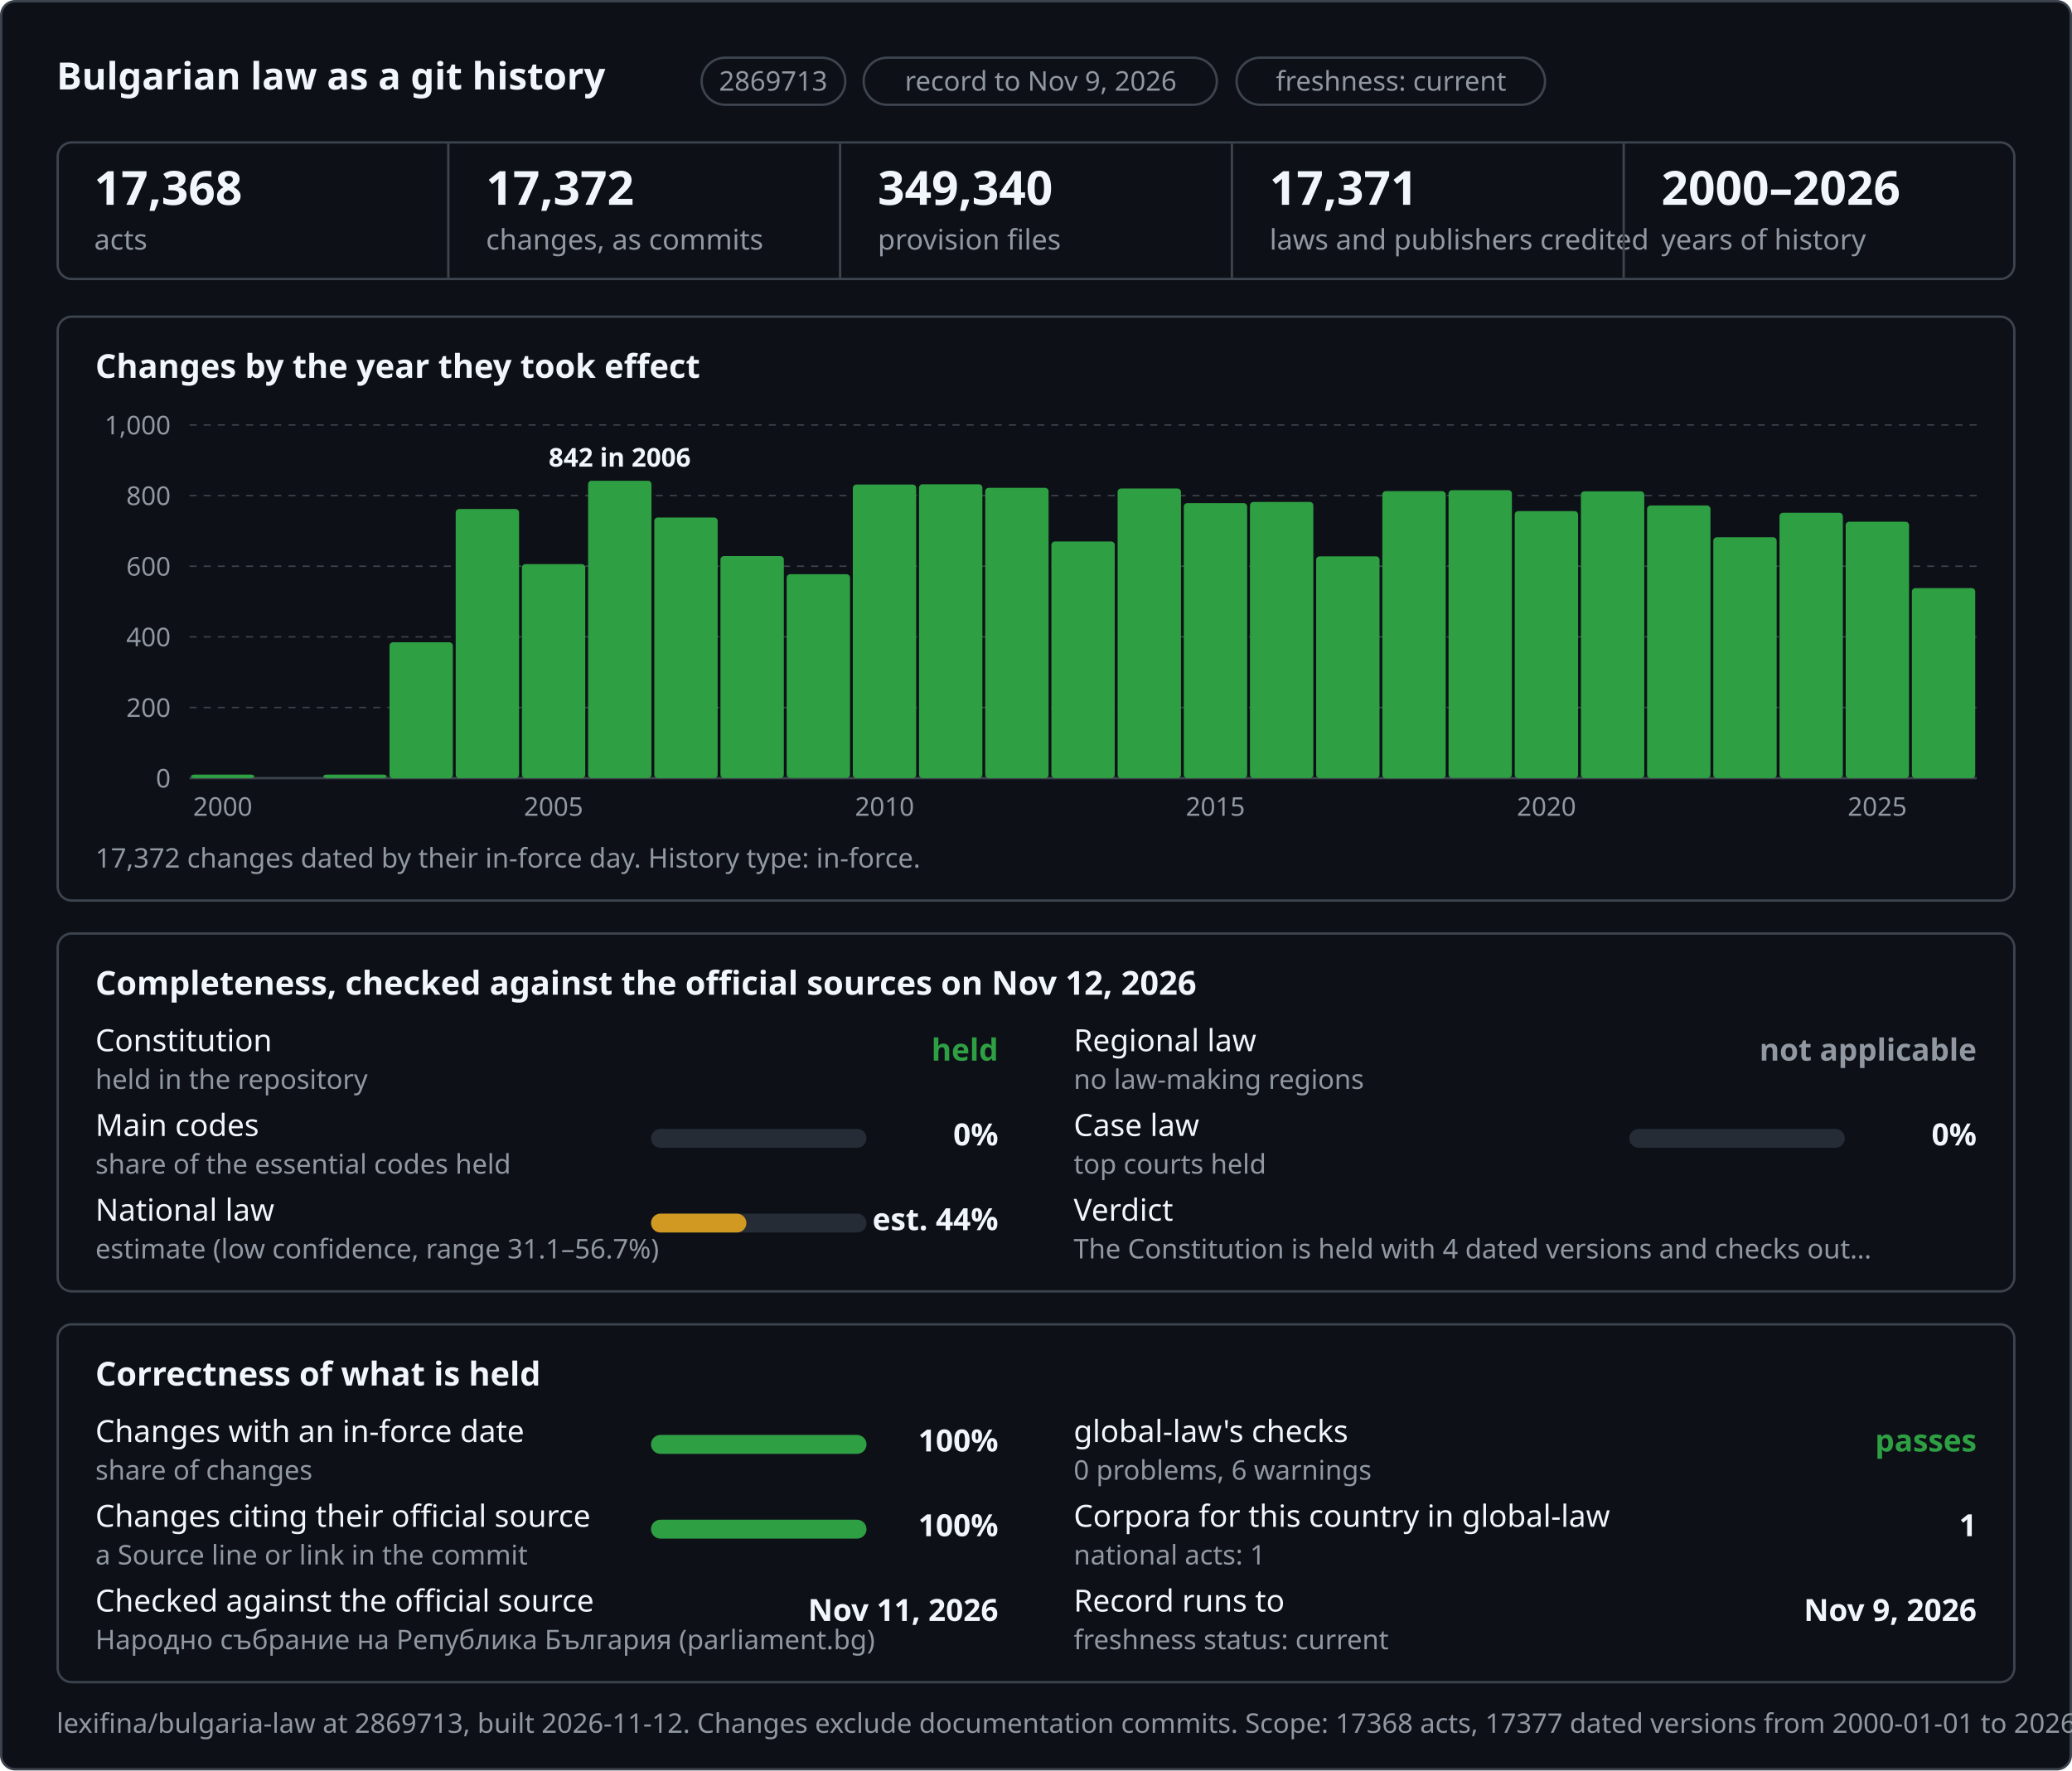
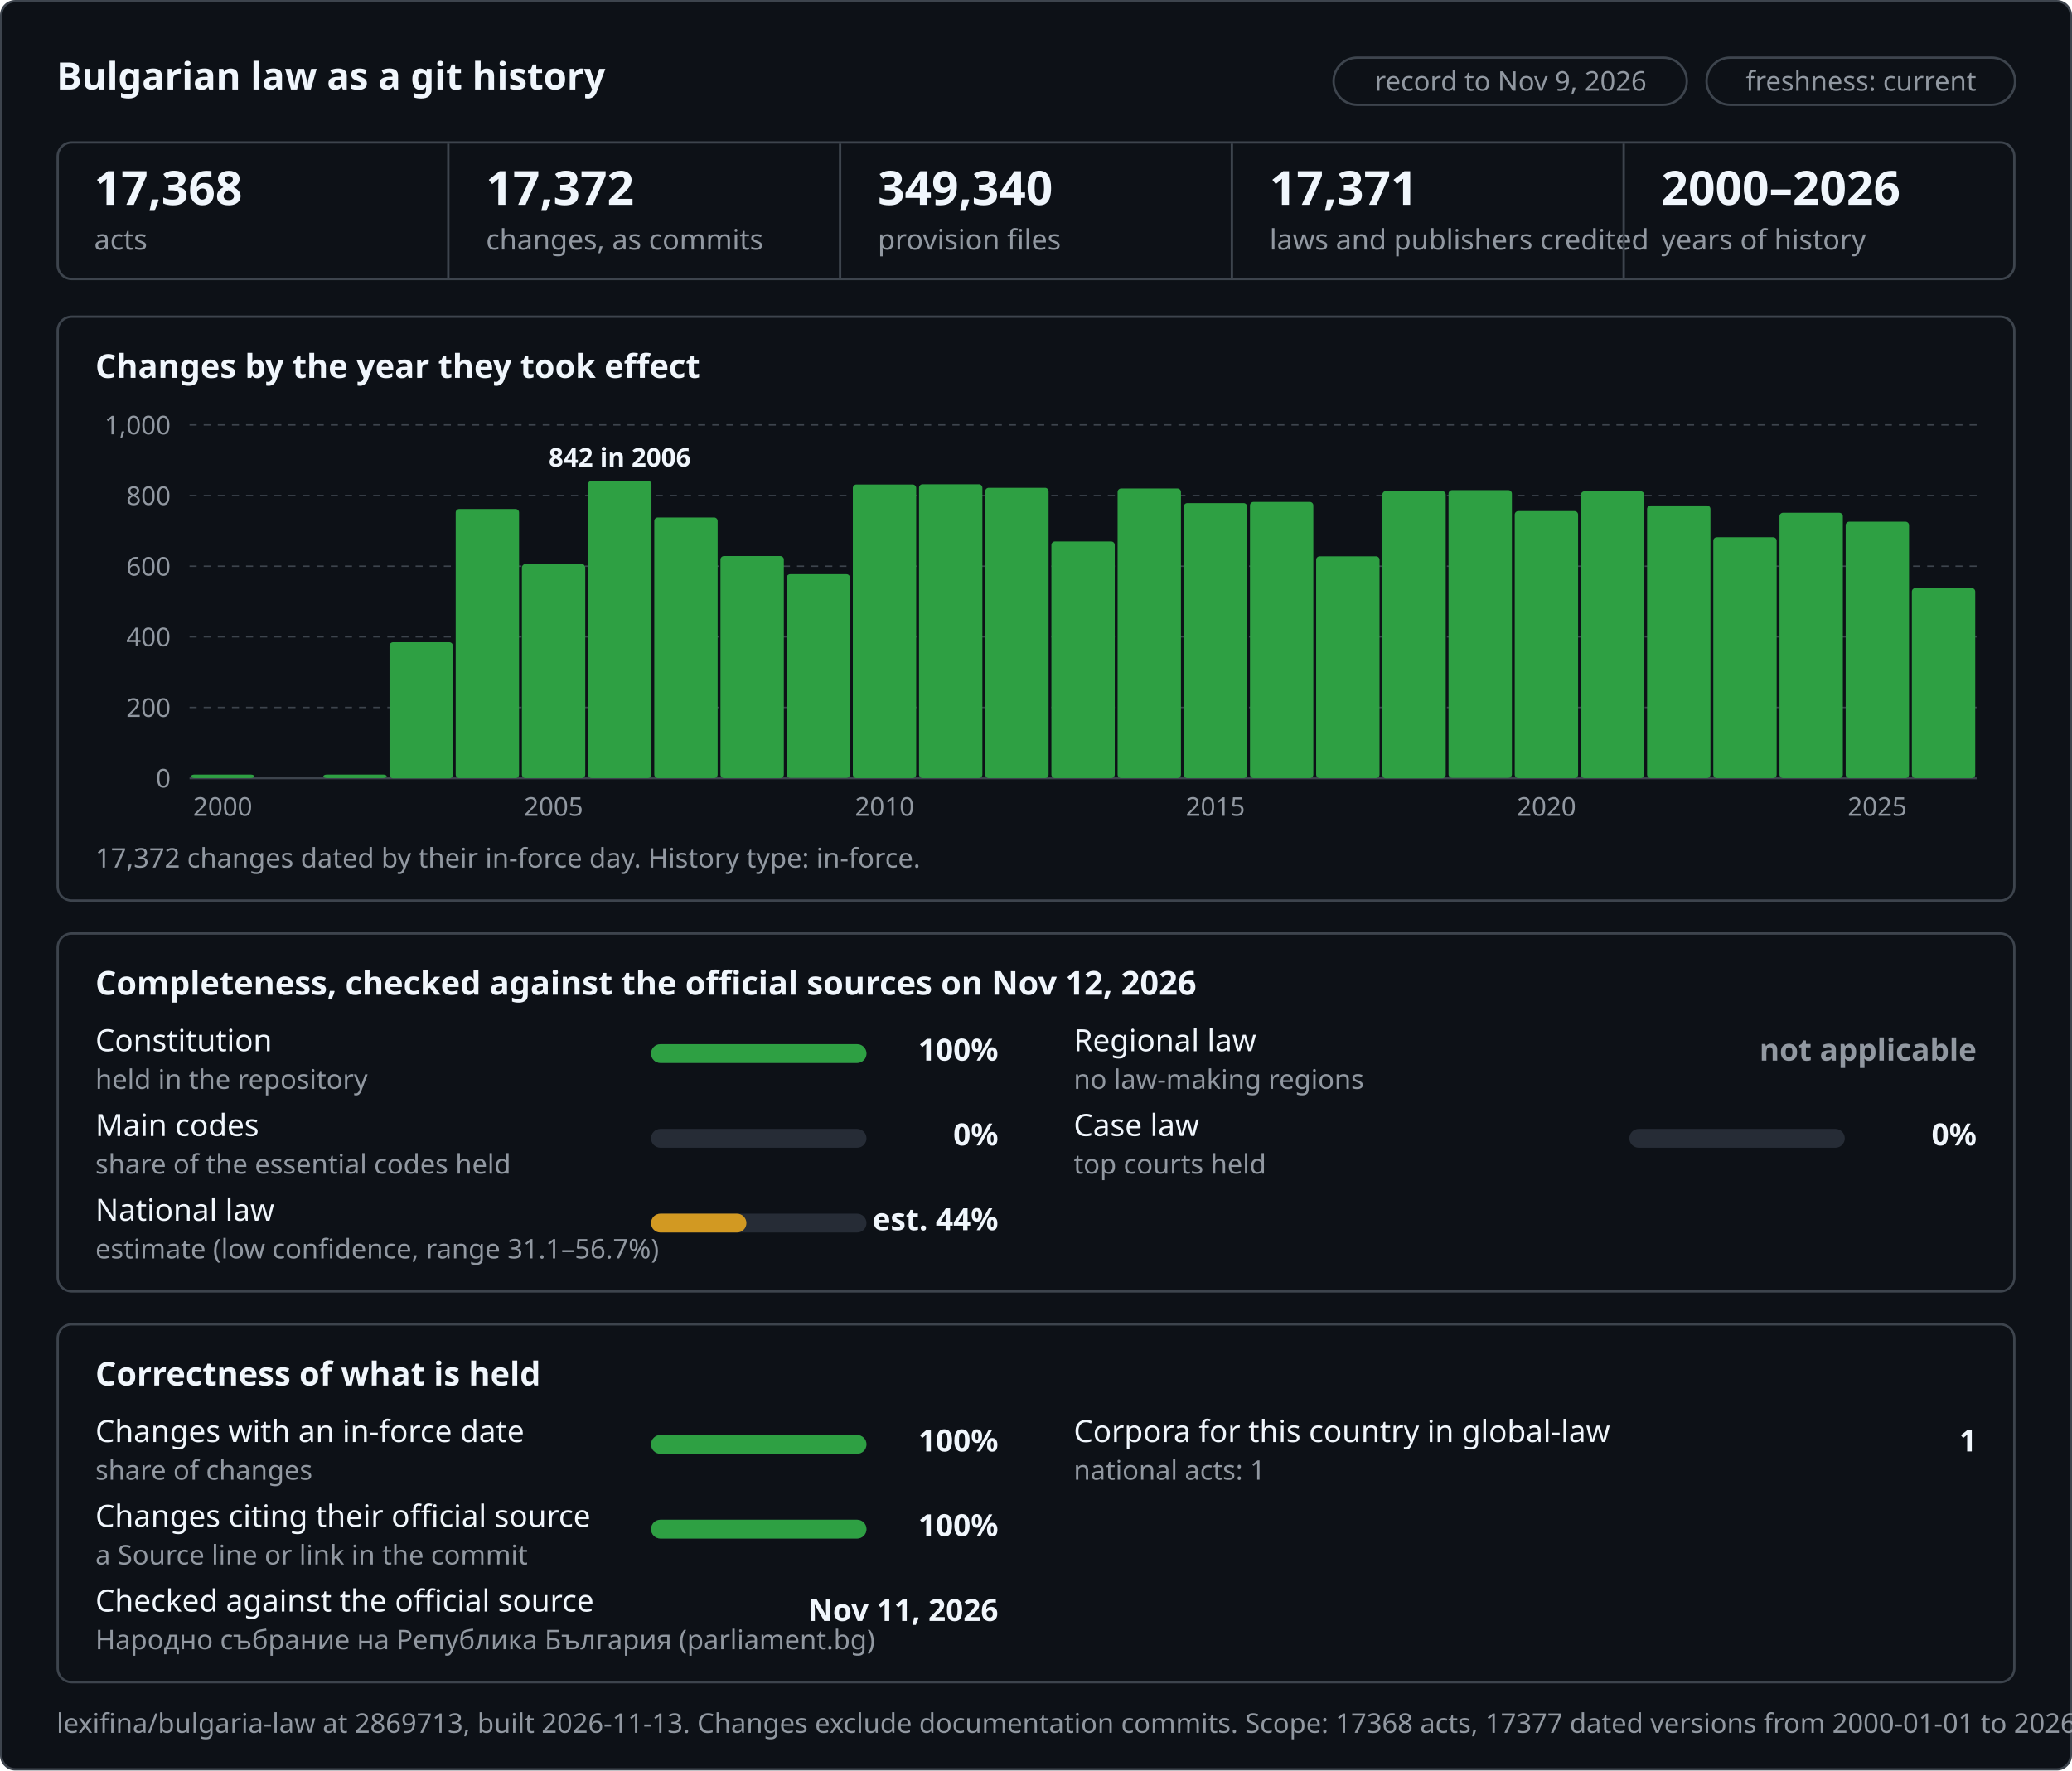
<svg xmlns="http://www.w3.org/2000/svg" width="880" height="752" viewBox="0 0 880 752" font-family="-apple-system,BlinkMacSystemFont,Segoe UI,Noto Sans,Helvetica,Arial,sans-serif">
  <rect x="0.5" y="0.5" width="879" height="751" rx="6" fill="#0d1117" stroke="#3d444d" />
  <text x="24" y="38" font-size="16" font-weight="600" fill="#f0f6fc">Bulgarian law as a git history</text>
-   <rect x="298.0" y="24.5" width="61" height="20" rx="10" fill="none" stroke="#3d444d" />
-   <text x="328.4" y="38.5" font-size="11.5" font-weight="500" text-anchor="middle" fill="#9198a1">2869713</text>
-   <rect x="366.8" y="24.5" width="150" height="20" rx="10" fill="none" stroke="#3d444d" />
-   <text x="442.0" y="38.5" font-size="11.5" font-weight="500" text-anchor="middle" fill="#9198a1">record to Nov 9, 2026</text>
-   <rect x="525.2" y="24.5" width="131" height="20" rx="10" fill="none" stroke="#3d444d" />
-   <text x="590.8" y="38.5" font-size="11.5" font-weight="500" text-anchor="middle" fill="#9198a1">freshness: current</text>
+   <rect x="566.4" y="24.5" width="150" height="20" rx="10" fill="none" stroke="#3d444d" />
+   <text x="641.6" y="38.5" font-size="11.5" font-weight="500" text-anchor="middle" fill="#9198a1">record to Nov 9, 2026</text>
+   <rect x="724.8" y="24.5" width="131" height="20" rx="10" fill="none" stroke="#3d444d" />
+   <text x="790.4" y="38.5" font-size="11.5" font-weight="500" text-anchor="middle" fill="#9198a1">freshness: current</text>
  <rect x="24.5" y="60.5" width="831" height="58" rx="6" fill="#0d1117" stroke="#3d444d" />
  <text x="40.0" y="87" font-size="20" font-weight="600" fill="#f0f6fc">17,368</text>
  <text x="40.0" y="106" font-size="12" fill="#9198a1">acts</text>
  <line x1="190.4" y1="61" x2="190.4" y2="118" stroke="#3d444d" />
  <text x="206.4" y="87" font-size="20" font-weight="600" fill="#f0f6fc">17,372</text>
  <text x="206.4" y="106" font-size="12" fill="#9198a1">changes, as commits</text>
  <line x1="356.8" y1="61" x2="356.8" y2="118" stroke="#3d444d" />
  <text x="372.8" y="87" font-size="20" font-weight="600" fill="#f0f6fc">349,340</text>
  <text x="372.8" y="106" font-size="12" fill="#9198a1">provision files</text>
  <line x1="523.2" y1="61" x2="523.2" y2="118" stroke="#3d444d" />
  <text x="539.2" y="87" font-size="20" font-weight="600" fill="#f0f6fc">17,371</text>
  <text x="539.2" y="106" font-size="12" fill="#9198a1">laws and publishers credited</text>
  <line x1="689.6" y1="61" x2="689.6" y2="118" stroke="#3d444d" />
  <text x="705.6" y="87" font-size="20" font-weight="600" fill="#f0f6fc">2000–2026</text>
  <text x="705.6" y="106" font-size="12" fill="#9198a1">years of history</text>
  <rect x="24.5" y="134.5" width="831" height="248" rx="6" fill="#0d1117" stroke="#3d444d" />
  <text x="40.5" y="160.5" font-size="14" font-weight="600" fill="#f0f6fc">Changes by the year they took effect</text>
  <line x1="80.5" y1="330.5" x2="839.5" y2="330.5" stroke="#3d444d" stroke-width="1" />
  <text x="72.5" y="334.5" font-size="11" text-anchor="end" fill="#9198a1">0</text>
  <line x1="80.5" y1="300.5" x2="839.5" y2="300.5" stroke="#3d444d" stroke-width="0.6" stroke-dasharray="3 3" />
  <text x="72.5" y="304.5" font-size="11" text-anchor="end" fill="#9198a1">200</text>
  <line x1="80.5" y1="270.5" x2="839.5" y2="270.5" stroke="#3d444d" stroke-width="0.6" stroke-dasharray="3 3" />
  <text x="72.5" y="274.5" font-size="11" text-anchor="end" fill="#9198a1">400</text>
  <line x1="80.5" y1="240.5" x2="839.5" y2="240.5" stroke="#3d444d" stroke-width="0.6" stroke-dasharray="3 3" />
  <text x="72.5" y="244.5" font-size="11" text-anchor="end" fill="#9198a1">600</text>
  <line x1="80.5" y1="210.5" x2="839.5" y2="210.5" stroke="#3d444d" stroke-width="0.6" stroke-dasharray="3 3" />
  <text x="72.5" y="214.5" font-size="11" text-anchor="end" fill="#9198a1">800</text>
  <line x1="80.5" y1="180.5" x2="839.5" y2="180.5" stroke="#3d444d" stroke-width="0.6" stroke-dasharray="3 3" />
  <text x="72.5" y="184.5" font-size="11" text-anchor="end" fill="#9198a1">1,000</text>
  <rect x="81.10" y="329.0" width="26.91" height="1.5" rx="1.5" fill="#2ea043" />
  <text x="94.6" y="346.5" font-size="11" text-anchor="middle" fill="#9198a1">2000</text>
  <rect x="137.32" y="329.0" width="26.91" height="1.5" rx="1.5" fill="#2ea043" />
  <rect x="165.43" y="272.8" width="26.91" height="57.8" rx="1.5" fill="#2ea043" />
  <rect x="193.54" y="216.2" width="26.91" height="114.3" rx="1.5" fill="#2ea043" />
  <rect x="221.66" y="239.6" width="26.91" height="90.9" rx="1.5" fill="#2ea043" />
  <text x="235.1" y="346.5" font-size="11" text-anchor="middle" fill="#9198a1">2005</text>
  <rect x="249.77" y="204.2" width="26.91" height="126.3" rx="1.5" fill="#2ea043" />
  <text x="263.2" y="198.2" font-size="11" font-weight="600" text-anchor="middle" fill="#f0f6fc">842 in 2006</text>
  <rect x="277.88" y="219.8" width="26.91" height="110.7" rx="1.5" fill="#2ea043" />
  <rect x="305.99" y="236.2" width="26.91" height="94.3" rx="1.5" fill="#2ea043" />
  <rect x="334.10" y="243.9" width="26.91" height="86.5" rx="1.5" fill="#2ea043" />
  <rect x="362.21" y="205.8" width="26.91" height="124.7" rx="1.5" fill="#2ea043" />
  <text x="375.7" y="346.5" font-size="11" text-anchor="middle" fill="#9198a1">2010</text>
  <rect x="390.32" y="205.7" width="26.91" height="124.8" rx="1.5" fill="#2ea043" />
  <rect x="418.43" y="207.2" width="26.91" height="123.3" rx="1.5" fill="#2ea043" />
  <rect x="446.54" y="230.0" width="26.91" height="100.5" rx="1.5" fill="#2ea043" />
  <rect x="474.66" y="207.5" width="26.91" height="123.0" rx="1.5" fill="#2ea043" />
  <rect x="502.77" y="213.7" width="26.91" height="116.8" rx="1.5" fill="#2ea043" />
  <text x="516.2" y="346.5" font-size="11" text-anchor="middle" fill="#9198a1">2015</text>
  <rect x="530.88" y="213.2" width="26.91" height="117.3" rx="1.5" fill="#2ea043" />
  <rect x="558.99" y="236.3" width="26.91" height="94.2" rx="1.5" fill="#2ea043" />
  <rect x="587.10" y="208.6" width="26.91" height="122.0" rx="1.5" fill="#2ea043" />
  <rect x="615.21" y="208.2" width="26.91" height="122.2" rx="1.5" fill="#2ea043" />
  <rect x="643.32" y="217.1" width="26.91" height="113.4" rx="1.5" fill="#2ea043" />
  <text x="656.8" y="346.5" font-size="11" text-anchor="middle" fill="#9198a1">2020</text>
  <rect x="671.43" y="208.7" width="26.91" height="121.8" rx="1.5" fill="#2ea043" />
  <rect x="699.54" y="214.7" width="26.91" height="115.8" rx="1.5" fill="#2ea043" />
  <rect x="727.66" y="228.2" width="26.91" height="102.3" rx="1.5" fill="#2ea043" />
  <rect x="755.77" y="217.8" width="26.91" height="112.7" rx="1.5" fill="#2ea043" />
  <rect x="783.88" y="221.6" width="26.91" height="108.9" rx="1.5" fill="#2ea043" />
  <text x="797.3" y="346.5" font-size="11" text-anchor="middle" fill="#9198a1">2025</text>
  <rect x="811.99" y="249.8" width="26.91" height="80.7" rx="1.5" fill="#2ea043" />
  <text x="40.5" y="368.5" font-size="11.5" fill="#9198a1">17,372 changes dated by their in-force day. History type: in-force.</text>
  <rect x="24.5" y="396.5" width="831" height="152" rx="6" fill="#0d1117" stroke="#3d444d" />
  <text x="40.5" y="422.5" font-size="14" font-weight="600" fill="#f0f6fc">Completeness, checked against the official sources on Nov 12, 2026</text>
  <text x="40.5" y="446.5" font-size="13" fill="#f0f6fc">Constitution</text>
  <text x="40.5" y="462.5" font-size="11.5" fill="#9198a1">held in the repository</text>
-   <text x="424.0" y="450.5" font-size="13" font-weight="600" text-anchor="end" fill="#2ea043">held</text>
+   <g>
+     <rect x="276.5" y="443.5" width="91.5" height="8" rx="4" fill="#262c36" />
+     <rect x="276.5" y="443.5" width="91.5" height="8" rx="4" fill="#2ea043" />
+   </g>
+   <text x="424.0" y="450.5" font-size="13" font-weight="600" text-anchor="end" fill="#f0f6fc">100%</text>
  <text x="40.5" y="482.5" font-size="13" fill="#f0f6fc">Main codes</text>
  <text x="40.5" y="498.5" font-size="11.5" fill="#9198a1">share of the essential codes held</text>
  <g>
    <rect x="276.5" y="479.5" width="91.5" height="8" rx="4" fill="#262c36" />
  </g>
  <text x="424.0" y="486.5" font-size="13" font-weight="600" text-anchor="end" fill="#f0f6fc">0%</text>
  <text x="40.5" y="518.5" font-size="13" fill="#f0f6fc">National law</text>
  <text x="40.5" y="534.5" font-size="11.5" fill="#9198a1">estimate (low confidence, range 31.1–56.7%)</text>
  <g>
    <rect x="276.5" y="515.5" width="91.5" height="8" rx="4" fill="#262c36" />
    <rect x="276.5" y="515.5" width="40.5" height="8" rx="4" fill="#d29922" />
  </g>
  <text x="424.0" y="522.5" font-size="13" font-weight="600" text-anchor="end" fill="#f0f6fc">est. 44%</text>
  <text x="456.0" y="446.5" font-size="13" fill="#f0f6fc">Regional law</text>
  <text x="456.0" y="462.5" font-size="11.5" fill="#9198a1">no law-making regions</text>
  <text x="839.5" y="450.5" font-size="13" font-weight="600" text-anchor="end" fill="#9198a1">not applicable</text>
  <text x="456.0" y="482.5" font-size="13" fill="#f0f6fc">Case law</text>
  <text x="456.0" y="498.5" font-size="11.5" fill="#9198a1">top courts held</text>
  <g>
    <rect x="692.0" y="479.5" width="91.5" height="8" rx="4" fill="#262c36" />
  </g>
  <text x="839.5" y="486.5" font-size="13" font-weight="600" text-anchor="end" fill="#f0f6fc">0%</text>
-   <text x="456.0" y="518.5" font-size="13" fill="#f0f6fc">Verdict</text>
-   <text x="456.0" y="534.5" font-size="11.5" fill="#9198a1">The Constitution is held with 4 dated versions and checks out…</text>
-   <text x="839.5" y="522.5" font-size="13" font-weight="600" text-anchor="end" fill="#9198a1" />
  <rect x="24.5" y="562.5" width="831" height="152" rx="6" fill="#0d1117" stroke="#3d444d" />
  <text x="40.5" y="588.5" font-size="14" font-weight="600" fill="#f0f6fc">Correctness of what is held</text>
  <text x="40.5" y="612.5" font-size="13" fill="#f0f6fc">Changes with an in-force date</text>
  <text x="40.5" y="628.5" font-size="11.5" fill="#9198a1">share of changes</text>
  <g>
    <rect x="276.5" y="609.5" width="91.5" height="8" rx="4" fill="#262c36" />
    <rect x="276.5" y="609.5" width="91.5" height="8" rx="4" fill="#2ea043" />
  </g>
  <text x="424.0" y="616.5" font-size="13" font-weight="600" text-anchor="end" fill="#f0f6fc">100%</text>
  <text x="40.5" y="648.5" font-size="13" fill="#f0f6fc">Changes citing their official source</text>
  <text x="40.5" y="664.5" font-size="11.5" fill="#9198a1">a Source line or link in the commit</text>
  <g>
    <rect x="276.5" y="645.5" width="91.5" height="8" rx="4" fill="#262c36" />
    <rect x="276.5" y="645.5" width="91.5" height="8" rx="4" fill="#2ea043" />
  </g>
  <text x="424.0" y="652.5" font-size="13" font-weight="600" text-anchor="end" fill="#f0f6fc">100%</text>
  <text x="40.5" y="684.5" font-size="13" fill="#f0f6fc">Checked against the official source</text>
  <text x="40.5" y="700.5" font-size="11.5" fill="#9198a1">Народно събрание на Република България (parliament.bg)</text>
  <text x="424.0" y="688.5" font-size="13" font-weight="600" text-anchor="end" fill="#f0f6fc">Nov 11, 2026</text>
-   <text x="456.0" y="612.5" font-size="13" fill="#f0f6fc">global-law's checks</text>
-   <text x="456.0" y="628.5" font-size="11.5" fill="#9198a1">0 problems, 6 warnings</text>
-   <text x="839.5" y="616.5" font-size="13" font-weight="600" text-anchor="end" fill="#2ea043">passes</text>
-   <text x="456.0" y="648.5" font-size="13" fill="#f0f6fc">Corpora for this country in global-law</text>
-   <text x="456.0" y="664.5" font-size="11.5" fill="#9198a1">national acts: 1</text>
-   <text x="839.5" y="652.5" font-size="13" font-weight="600" text-anchor="end" fill="#f0f6fc">1</text>
-   <text x="456.0" y="684.5" font-size="13" fill="#f0f6fc">Record runs to</text>
-   <text x="456.0" y="700.5" font-size="11.5" fill="#9198a1">freshness status: current</text>
-   <text x="839.5" y="688.5" font-size="13" font-weight="600" text-anchor="end" fill="#f0f6fc">Nov 9, 2026</text>
-   <text x="24" y="736" font-size="11.5" fill="#9198a1">lexifina/bulgaria-law at 2869713, built 2026-11-12. Changes exclude documentation commits. Scope: 17368 acts, 17377 dated versions from 2000-01-01 to 2026-11-09</text>
+   <text x="456.0" y="612.5" font-size="13" fill="#f0f6fc">Corpora for this country in global-law</text>
+   <text x="456.0" y="628.5" font-size="11.5" fill="#9198a1">national acts: 1</text>
+   <text x="839.5" y="616.5" font-size="13" font-weight="600" text-anchor="end" fill="#f0f6fc">1</text>
+   <text x="24" y="736" font-size="11.5" fill="#9198a1">lexifina/bulgaria-law at 2869713, built 2026-11-13. Changes exclude documentation commits. Scope: 17368 acts, 17377 dated versions from 2000-01-01 to 2026-11-09</text>
</svg>
